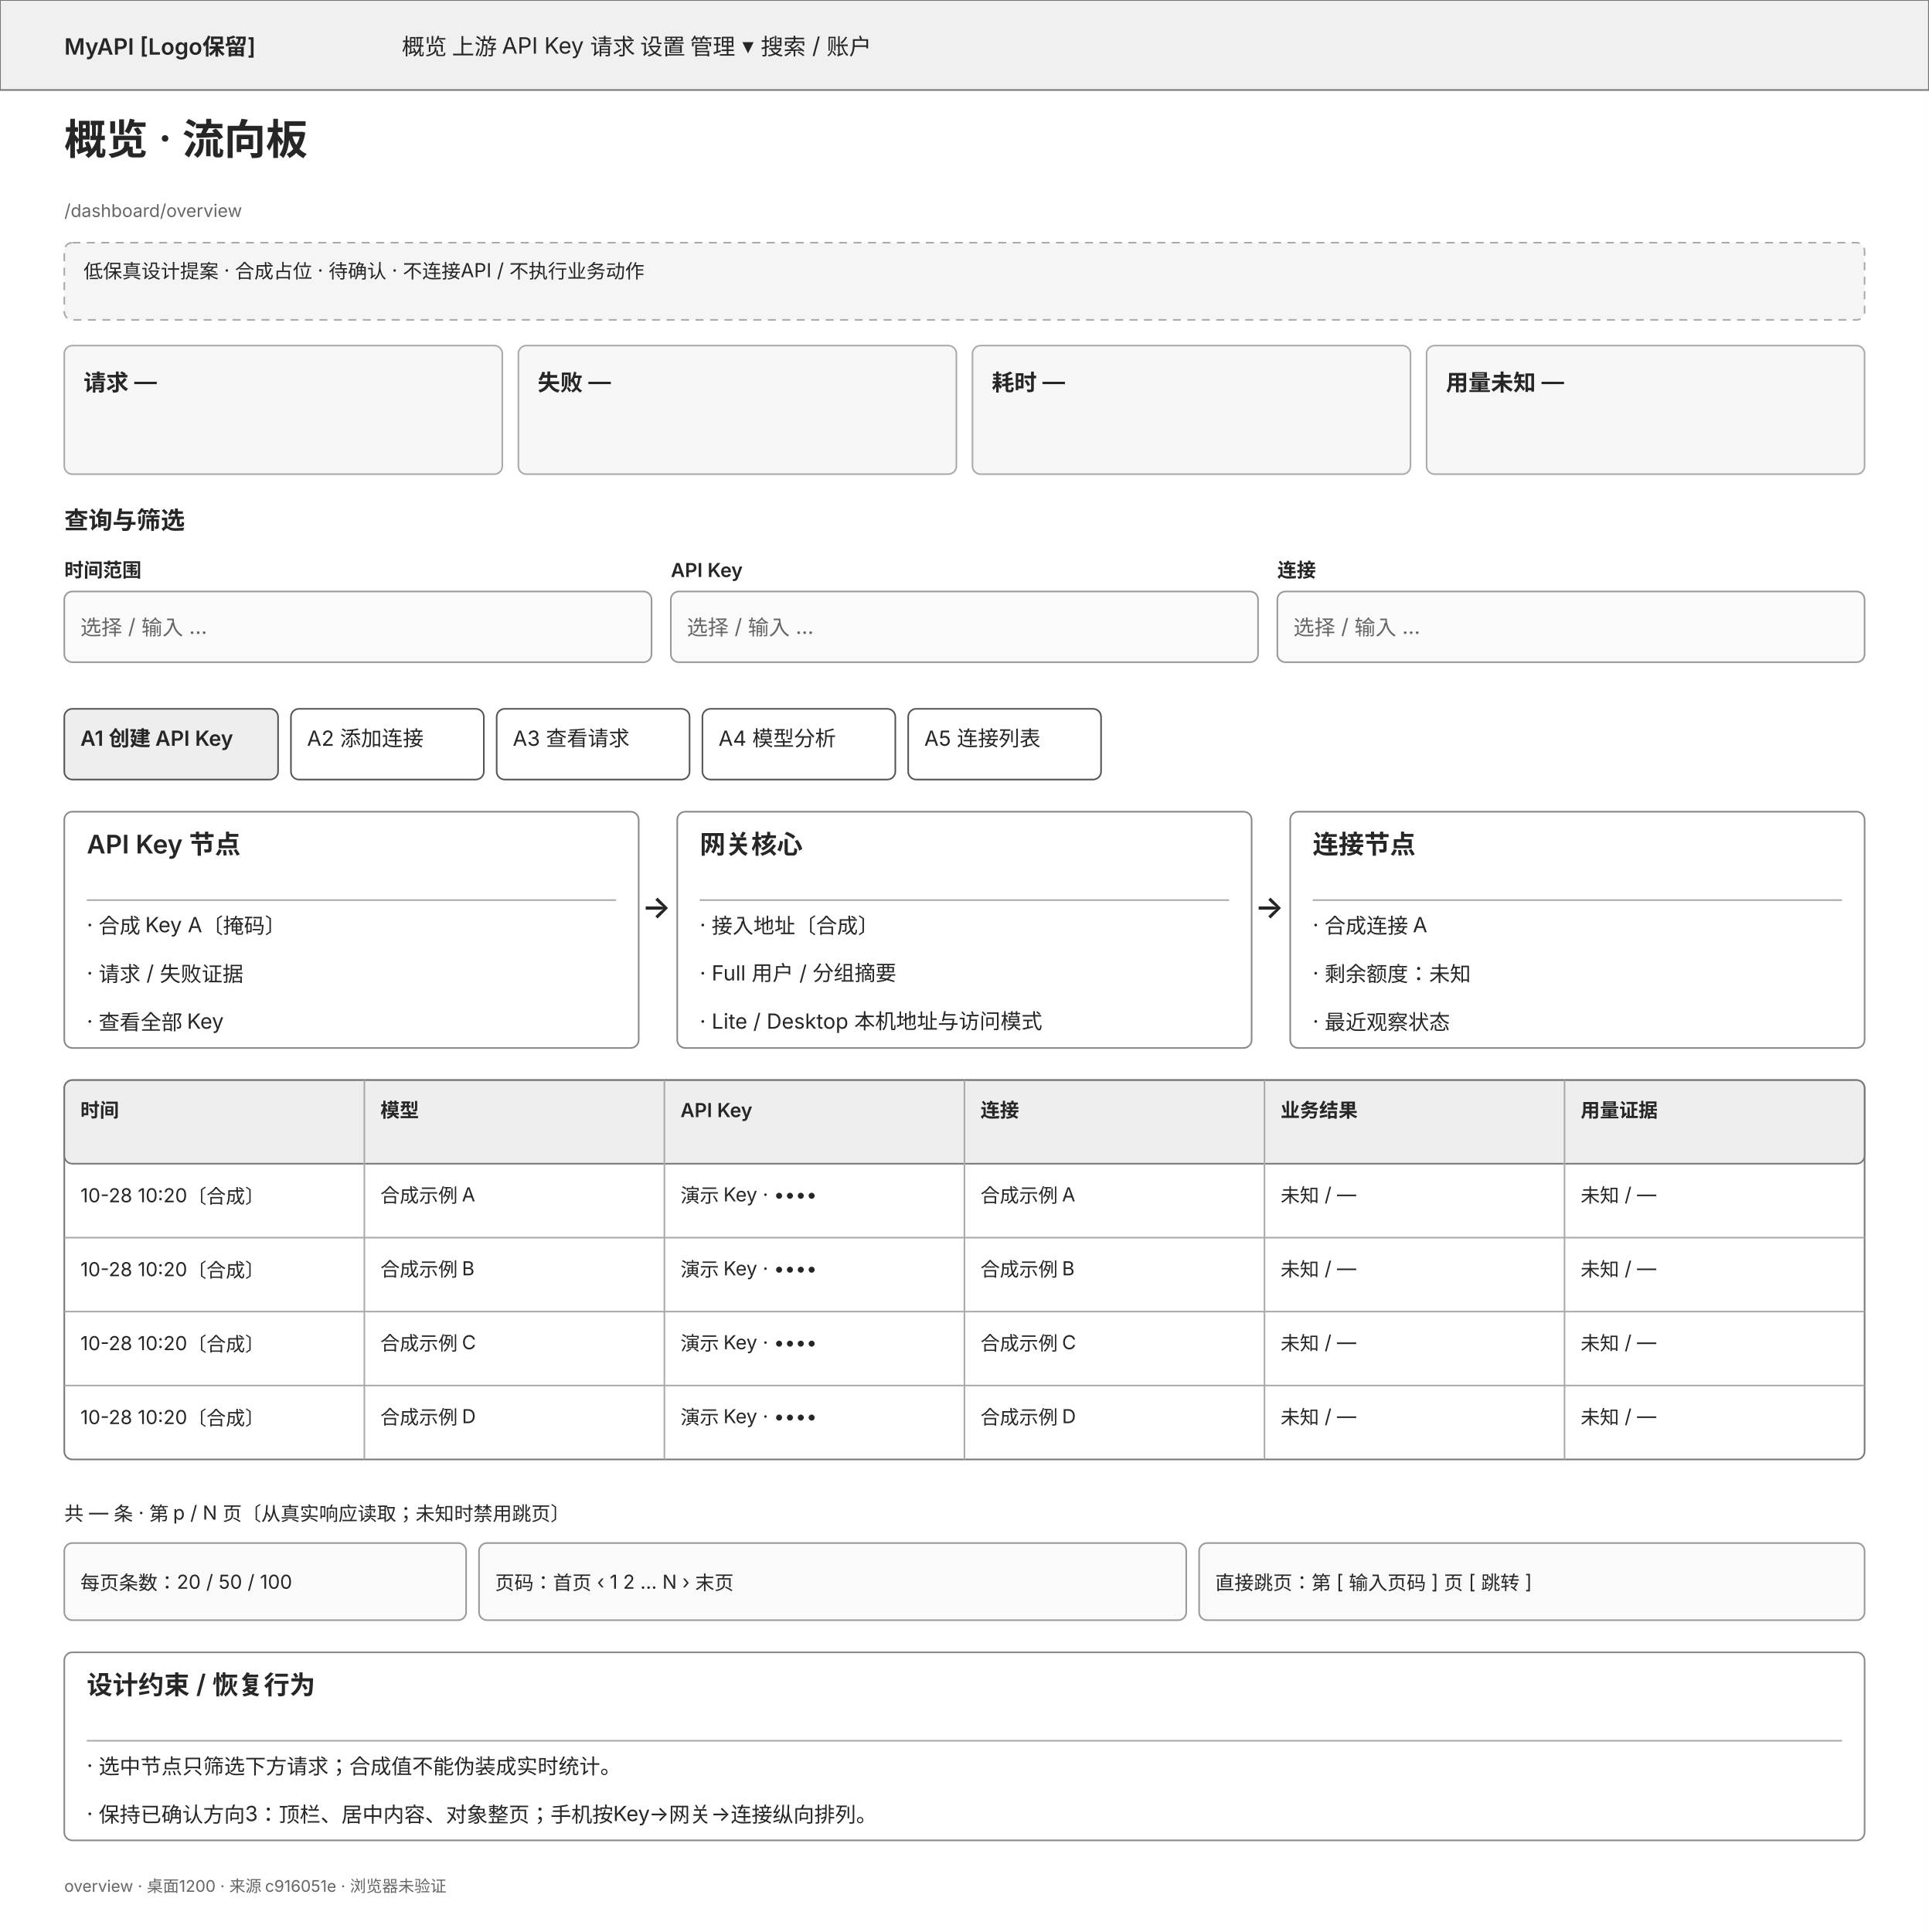
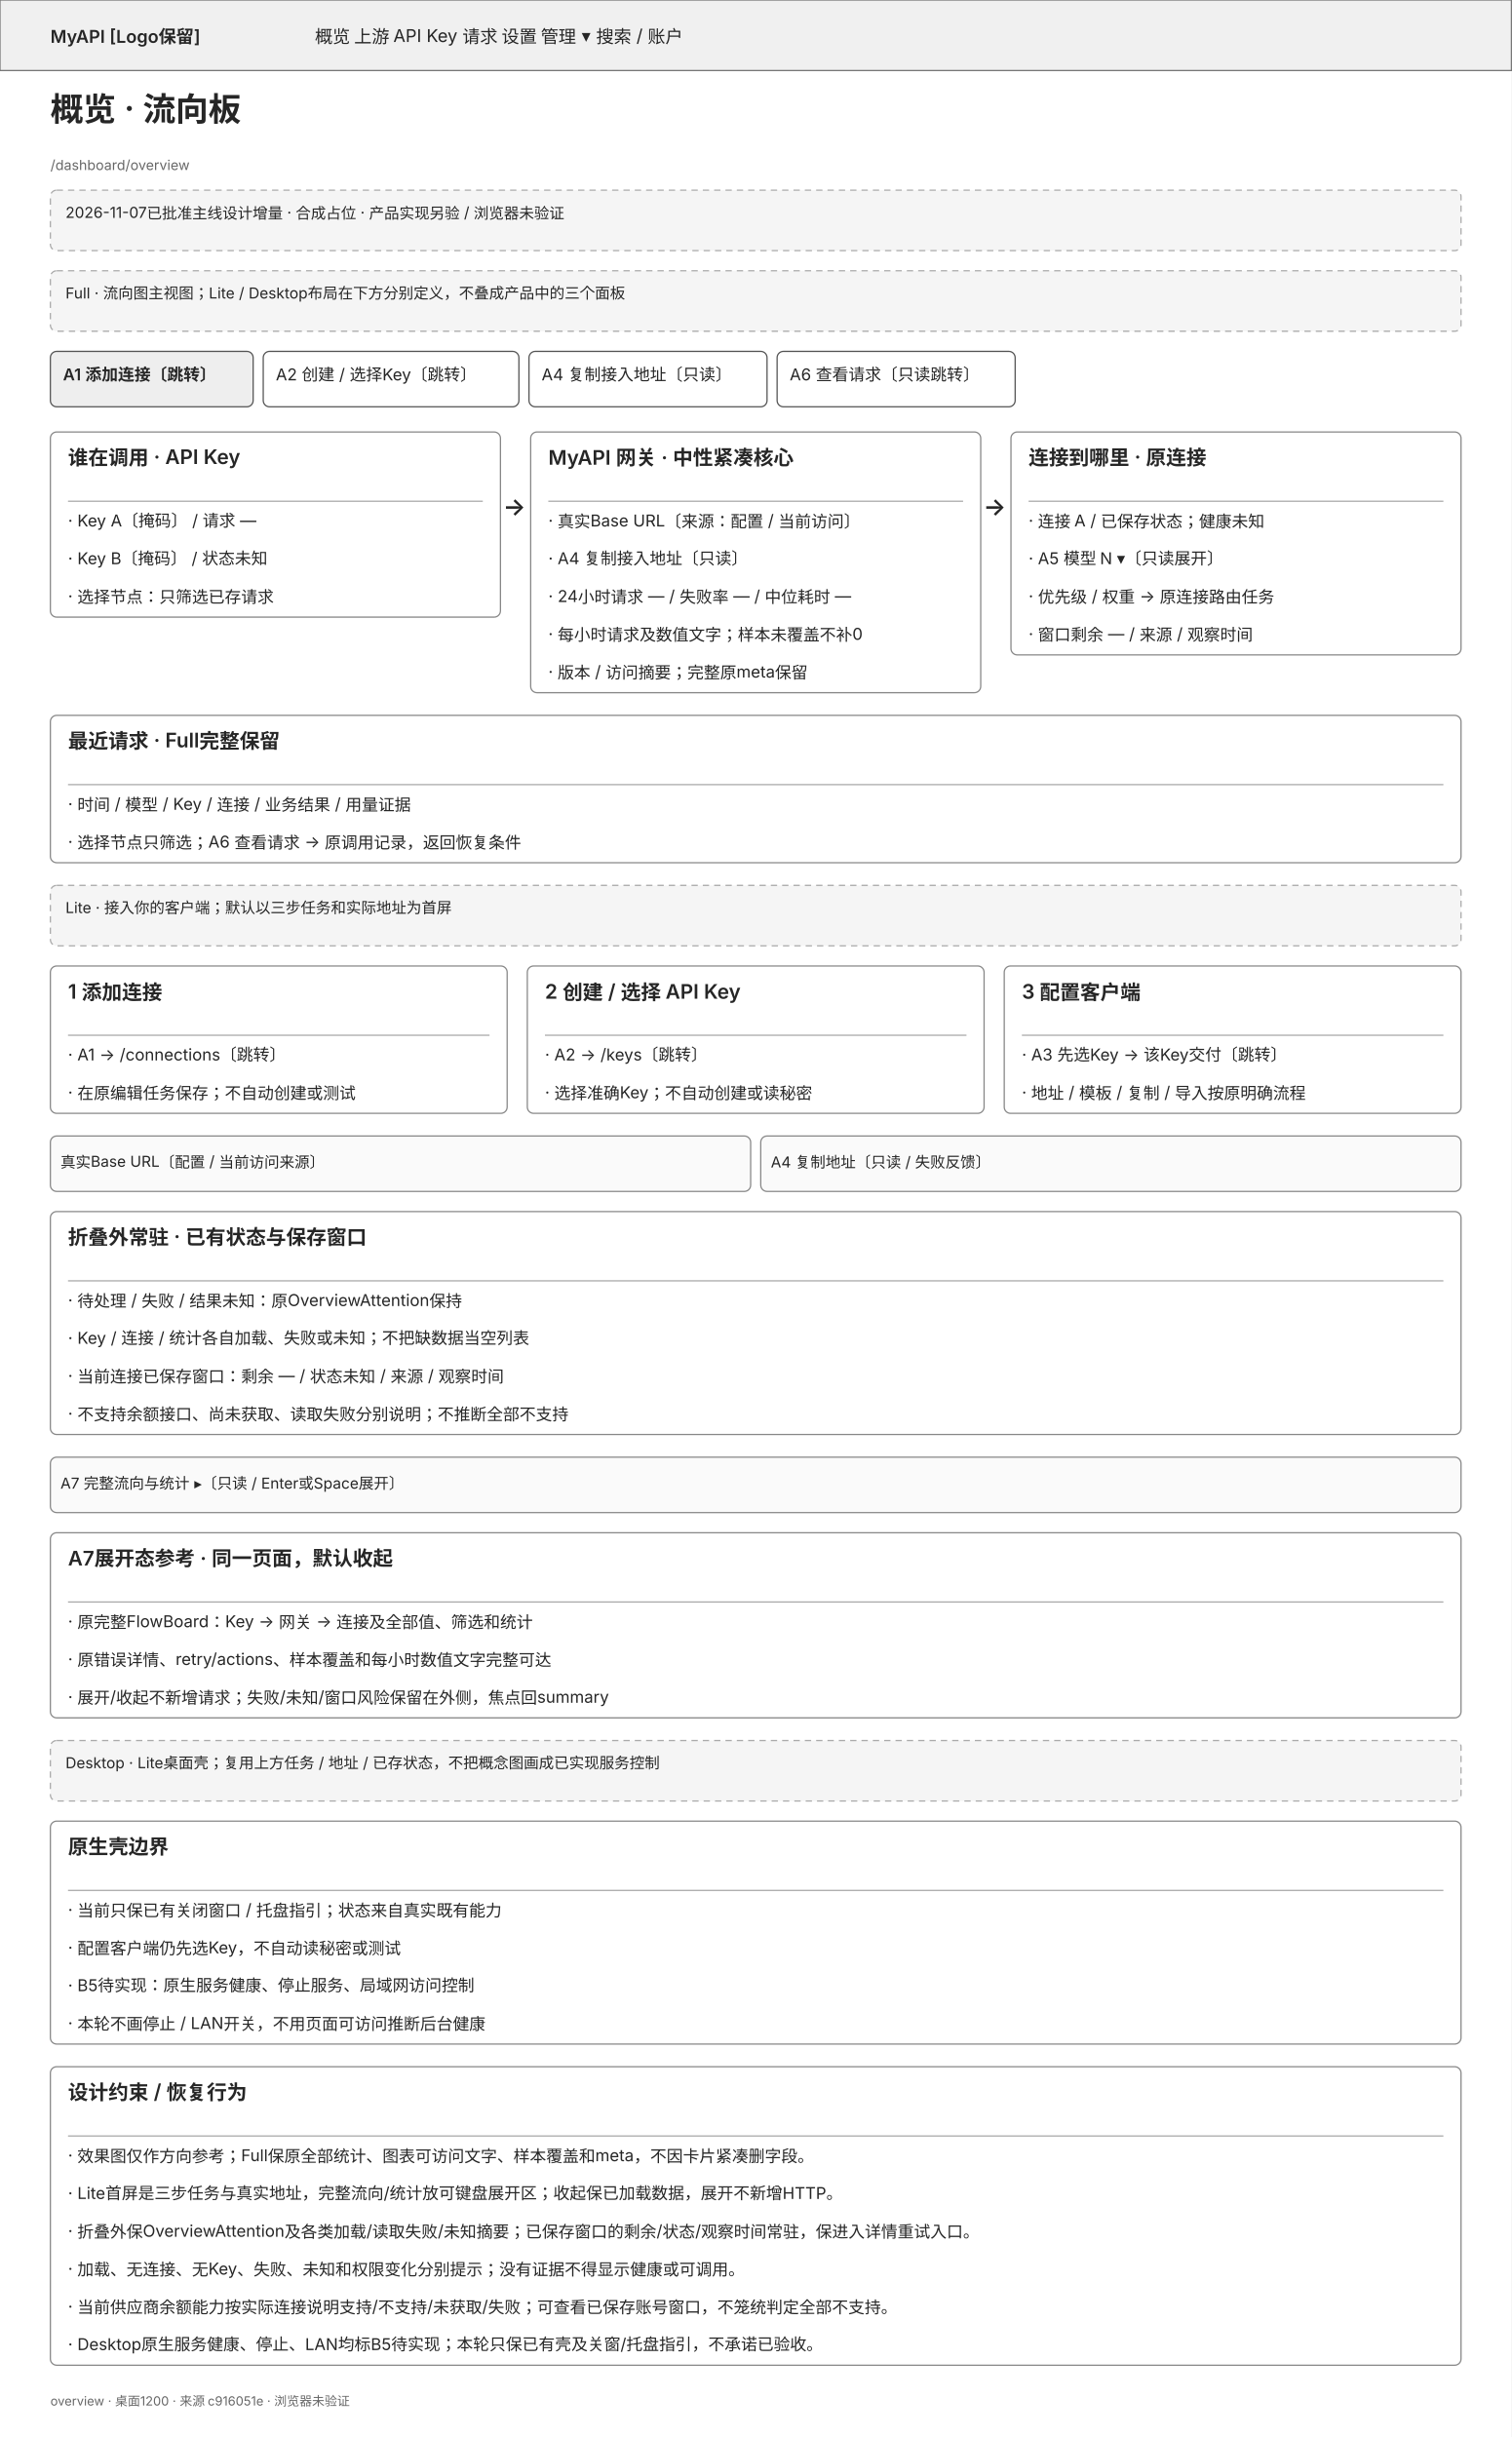
- <svg xmlns="http://www.w3.org/2000/svg" width="1200" height="1202" viewBox="0 0 1200 1202" role="img" aria-labelledby="title desc">
+ <svg xmlns="http://www.w3.org/2000/svg" width="1200" height="1935" viewBox="0 0 1200 1935" role="img" aria-labelledby="title desc">
  <rect width="100%" height="100%" fill="#ffffff" />
  <g font-family="system-ui, -apple-system, BlinkMacSystemFont, sans-serif">
    <rect x="0" y="0" width="1200" height="56" rx="0" fill="#f0f0f0" stroke="#777777" />
    <text x="40" y="34" font-size="14" font-weight="600" fill="#262626">MyAPI  [Logo保留]</text>
    <text x="250" y="34" font-size="14" font-weight="normal" fill="#262626">概览    上游    API Key    请求    设置    管理 ▾       搜索 / 账户</text>
    <text x="40" y="96" font-size="26" font-weight="600" fill="#262626">概览 · 流向板</text>
    <text x="40" y="135" font-size="11" font-weight="normal" fill="#666666">/dashboard/overview</text>
    <rect x="40" y="151" width="1120" height="48" rx="5" fill="#f5f5f5" stroke="#aaaaaa" stroke-dasharray="5 4" />
-     <text x="52" y="173" font-size="12" font-weight="normal" fill="#262626">低保真设计提案 · 合成占位 · 待确认 · 不连接API / 不执行业务动作</text>
-     <rect x="40.0" y="215" width="272.5" height="80" rx="5" fill="#f7f7f7" stroke="#aaaaaa" />
-     <text x="52.0" y="243" font-size="14" font-weight="600" fill="#262626">请求 —</text>
-     <rect x="322.5" y="215" width="272.5" height="80" rx="5" fill="#f7f7f7" stroke="#aaaaaa" />
-     <text x="334.5" y="243" font-size="14" font-weight="600" fill="#262626">失败 —</text>
-     <rect x="605.0" y="215" width="272.5" height="80" rx="5" fill="#f7f7f7" stroke="#aaaaaa" />
-     <text x="617.0" y="243" font-size="14" font-weight="600" fill="#262626">耗时 —</text>
-     <rect x="887.5" y="215" width="272.5" height="80" rx="5" fill="#f7f7f7" stroke="#aaaaaa" />
-     <text x="899.5" y="243" font-size="14" font-weight="600" fill="#262626">用量未知 —</text>
-     <text x="40" y="329" font-size="15" font-weight="600" fill="#262626">查询与筛选</text>
-     <text x="40.0" y="359" font-size="12" font-weight="600" fill="#262626">时间范围</text>
-     <rect x="40.0" y="368" width="365.333" height="44" rx="5" fill="#fafafa" stroke="#999999" />
-     <text x="50.0" y="395" font-size="13" font-weight="normal" fill="#666666">选择 / 输入 …</text>
-     <text x="417.333" y="359" font-size="12" font-weight="600" fill="#262626">API Key</text>
-     <rect x="417.333" y="368" width="365.333" height="44" rx="5" fill="#fafafa" stroke="#999999" />
-     <text x="427.333" y="395" font-size="13" font-weight="normal" fill="#666666">选择 / 输入 …</text>
-     <text x="794.667" y="359" font-size="12" font-weight="600" fill="#262626">连接</text>
-     <rect x="794.667" y="368" width="365.333" height="44" rx="5" fill="#fafafa" stroke="#999999" />
-     <text x="804.667" y="395" font-size="13" font-weight="normal" fill="#666666">选择 / 输入 …</text>
-     <rect x="40" y="441" width="133" height="44" rx="5" fill="#eeeeee" stroke="#555555" />
-     <text x="50" y="464" font-size="13" font-weight="600" fill="#262626">A1 创建 API Key</text>
-     <rect x="181" y="441" width="120" height="44" rx="5" fill="#ffffff" stroke="#555555" />
-     <text x="191" y="464" font-size="13" font-weight="normal" fill="#262626">A2 添加连接</text>
-     <rect x="309" y="441" width="120" height="44" rx="5" fill="#ffffff" stroke="#555555" />
-     <text x="319" y="464" font-size="13" font-weight="normal" fill="#262626">A3 查看请求</text>
-     <rect x="437" y="441" width="120" height="44" rx="5" fill="#ffffff" stroke="#555555" />
-     <text x="447" y="464" font-size="13" font-weight="normal" fill="#262626">A4 模型分析</text>
-     <rect x="565" y="441" width="120" height="44" rx="5" fill="#ffffff" stroke="#555555" />
-     <text x="575" y="464" font-size="13" font-weight="normal" fill="#262626">A5 连接列表</text>
-     <rect x="40.0" y="505" width="357.333" height="147" rx="5" fill="#ffffff" stroke="#888888" />
-     <text x="54.0" y="531" font-size="16" font-weight="600" fill="#262626">API Key 节点</text>
-     <line x1="54.0" y1="560" x2="383.333" y2="560" stroke="#aaaaaa" />
-     <text x="54.0" y="580" font-size="13" font-weight="normal" fill="#262626">· 合成 Key A〔掩码〕</text>
-     <text x="54.0" y="610" font-size="13" font-weight="normal" fill="#262626">· 请求 / 失败证据</text>
-     <text x="54.0" y="640" font-size="13" font-weight="normal" fill="#262626">· 查看全部 Key</text>
-     <rect x="421.333" y="505" width="357.333" height="147" rx="5" fill="#ffffff" stroke="#888888" />
-     <text x="435.333" y="531" font-size="16" font-weight="600" fill="#262626">网关核心</text>
-     <line x1="435.333" y1="560" x2="764.667" y2="560" stroke="#aaaaaa" />
-     <text x="435.333" y="580" font-size="13" font-weight="normal" fill="#262626">· 接入地址〔合成〕</text>
-     <text x="435.333" y="610" font-size="13" font-weight="normal" fill="#262626">· Full 用户 / 分组摘要</text>
-     <text x="435.333" y="640" font-size="13" font-weight="normal" fill="#262626">· Lite / Desktop 本机地址与访问模式</text>
-     <text x="399.333" y="571" font-size="19" font-weight="600" fill="#262626">→</text>
-     <rect x="802.667" y="505" width="357.333" height="147" rx="5" fill="#ffffff" stroke="#888888" />
-     <text x="816.667" y="531" font-size="16" font-weight="600" fill="#262626">连接节点</text>
-     <line x1="816.667" y1="560" x2="1146.0" y2="560" stroke="#aaaaaa" />
-     <text x="816.667" y="580" font-size="13" font-weight="normal" fill="#262626">· 合成连接 A</text>
-     <text x="816.667" y="610" font-size="13" font-weight="normal" fill="#262626">· 剩余额度：未知</text>
-     <text x="816.667" y="640" font-size="13" font-weight="normal" fill="#262626">· 最近观察状态</text>
-     <text x="780.667" y="571" font-size="19" font-weight="600" fill="#262626">→</text>
-     <rect x="40" y="672" width="1120" height="236" rx="5" fill="#ffffff" stroke="#777777" />
-     <rect x="40" y="672" width="1120" height="52" rx="5" fill="#eeeeee" stroke="#777777" />
-     <text x="50.0" y="695" font-size="12" font-weight="600" fill="#262626">时间</text>
-     <text x="50.0" y="748" font-size="12" font-weight="normal" fill="#262626">10-28 10:20〔合成〕</text>
-     <text x="50.0" y="794" font-size="12" font-weight="normal" fill="#262626">10-28 10:20〔合成〕</text>
-     <text x="50.0" y="840" font-size="12" font-weight="normal" fill="#262626">10-28 10:20〔合成〕</text>
-     <text x="50.0" y="886" font-size="12" font-weight="normal" fill="#262626">10-28 10:20〔合成〕</text>
-     <text x="236.667" y="695" font-size="12" font-weight="600" fill="#262626">模型</text>
-     <line x1="226.667" y1="672" x2="226.667" y2="908" stroke="#aaaaaa" />
-     <text x="236.667" y="748" font-size="12" font-weight="normal" fill="#262626">合成示例 A</text>
-     <text x="236.667" y="794" font-size="12" font-weight="normal" fill="#262626">合成示例 B</text>
-     <text x="236.667" y="840" font-size="12" font-weight="normal" fill="#262626">合成示例 C</text>
-     <text x="236.667" y="886" font-size="12" font-weight="normal" fill="#262626">合成示例 D</text>
-     <text x="423.333" y="695" font-size="12" font-weight="600" fill="#262626">API Key</text>
-     <line x1="413.333" y1="672" x2="413.333" y2="908" stroke="#aaaaaa" />
-     <text x="423.333" y="748" font-size="12" font-weight="normal" fill="#262626">演示 Key · ••••</text>
-     <text x="423.333" y="794" font-size="12" font-weight="normal" fill="#262626">演示 Key · ••••</text>
-     <text x="423.333" y="840" font-size="12" font-weight="normal" fill="#262626">演示 Key · ••••</text>
-     <text x="423.333" y="886" font-size="12" font-weight="normal" fill="#262626">演示 Key · ••••</text>
-     <text x="610.0" y="695" font-size="12" font-weight="600" fill="#262626">连接</text>
-     <line x1="600.0" y1="672" x2="600.0" y2="908" stroke="#aaaaaa" />
-     <text x="610.0" y="748" font-size="12" font-weight="normal" fill="#262626">合成示例 A</text>
-     <text x="610.0" y="794" font-size="12" font-weight="normal" fill="#262626">合成示例 B</text>
-     <text x="610.0" y="840" font-size="12" font-weight="normal" fill="#262626">合成示例 C</text>
-     <text x="610.0" y="886" font-size="12" font-weight="normal" fill="#262626">合成示例 D</text>
-     <text x="796.667" y="695" font-size="12" font-weight="600" fill="#262626">业务结果</text>
-     <line x1="786.667" y1="672" x2="786.667" y2="908" stroke="#aaaaaa" />
-     <text x="796.667" y="748" font-size="12" font-weight="normal" fill="#262626">未知 / —</text>
-     <text x="796.667" y="794" font-size="12" font-weight="normal" fill="#262626">未知 / —</text>
-     <text x="796.667" y="840" font-size="12" font-weight="normal" fill="#262626">未知 / —</text>
-     <text x="796.667" y="886" font-size="12" font-weight="normal" fill="#262626">未知 / —</text>
-     <text x="983.333" y="695" font-size="12" font-weight="600" fill="#262626">用量证据</text>
-     <line x1="973.333" y1="672" x2="973.333" y2="908" stroke="#aaaaaa" />
-     <text x="983.333" y="748" font-size="12" font-weight="normal" fill="#262626">未知 / —</text>
-     <text x="983.333" y="794" font-size="12" font-weight="normal" fill="#262626">未知 / —</text>
-     <text x="983.333" y="840" font-size="12" font-weight="normal" fill="#262626">未知 / —</text>
-     <text x="983.333" y="886" font-size="12" font-weight="normal" fill="#262626">未知 / —</text>
-     <line x1="40" y1="770" x2="1160" y2="770" stroke="#aaaaaa" />
-     <line x1="40" y1="816" x2="1160" y2="816" stroke="#aaaaaa" />
-     <line x1="40" y1="862" x2="1160" y2="862" stroke="#aaaaaa" />
-     <text x="40" y="946" font-size="12" font-weight="normal" fill="#262626">共 — 条 · 第 p / N 页〔从真实响应读取；未知时禁用跳页〕</text>
-     <rect x="40" y="960" width="250" height="48" rx="5" fill="#fafafa" stroke="#999999" />
-     <text x="50" y="989" font-size="12" font-weight="normal" fill="#262626">每页条数：20 / 50 / 100</text>
-     <rect x="298" y="960" width="440" height="48" rx="5" fill="#fafafa" stroke="#999999" />
-     <text x="308" y="989" font-size="12" font-weight="normal" fill="#262626">页码：首页  ‹  1  2  …  N  ›  末页</text>
-     <rect x="746" y="960" width="414" height="48" rx="5" fill="#fafafa" stroke="#999999" />
-     <text x="756" y="989" font-size="12" font-weight="normal" fill="#262626">直接跳页：第 [ 输入页码 ] 页  [ 跳转 ]</text>
-     <rect x="40" y="1028" width="1120" height="117" rx="5" fill="#ffffff" stroke="#888888" />
-     <text x="54" y="1054" font-size="16" font-weight="600" fill="#262626">设计约束 / 恢复行为</text>
-     <line x1="54" y1="1083" x2="1146" y2="1083" stroke="#aaaaaa" />
-     <text x="54" y="1103" font-size="13" font-weight="normal" fill="#262626">· 选中节点只筛选下方请求；合成值不能伪装成实时统计。</text>
-     <text x="54" y="1133" font-size="13" font-weight="normal" fill="#262626">· 保持已确认方向3：顶栏、居中内容、对象整页；手机按Key→网关→连接纵向排列。</text>
-     <text x="40" y="1177" font-size="10" font-weight="normal" fill="#666666">overview · 桌面1200 · 来源 c916051e · 浏览器未验证</text>
+     <text x="52" y="173" font-size="12" font-weight="normal" fill="#262626">2026-11-07已批准主线设计增量 · 合成占位 · 产品实现另验 / 浏览器未验证</text>
+     <rect x="40" y="215" width="1120" height="48" rx="5" fill="#f5f5f5" stroke="#aaaaaa" stroke-dasharray="5 4" />
+     <text x="52" y="237" font-size="12" font-weight="normal" fill="#262626">Full · 流向图主视图；Lite / Desktop布局在下方分别定义，不叠成产品中的三个面板</text>
+     <rect x="40" y="279" width="161" height="44" rx="5" fill="#eeeeee" stroke="#555555" />
+     <text x="50" y="302" font-size="13" font-weight="600" fill="#262626">A1 添加连接〔跳转〕</text>
+     <rect x="209" y="279" width="203" height="44" rx="5" fill="#ffffff" stroke="#555555" />
+     <text x="219" y="302" font-size="13" font-weight="normal" fill="#262626">A2 创建 / 选择Key〔跳转〕</text>
+     <rect x="420" y="279" width="189" height="44" rx="5" fill="#ffffff" stroke="#555555" />
+     <text x="430" y="302" font-size="13" font-weight="normal" fill="#262626">A4 复制接入地址〔只读〕</text>
+     <rect x="617" y="279" width="189" height="44" rx="5" fill="#ffffff" stroke="#555555" />
+     <text x="627" y="302" font-size="13" font-weight="normal" fill="#262626">A6 查看请求〔只读跳转〕</text>
+     <rect x="40.0" y="343" width="357.333" height="147" rx="5" fill="#ffffff" stroke="#888888" />
+     <text x="54.0" y="369" font-size="16" font-weight="600" fill="#262626">谁在调用 · API Key</text>
+     <line x1="54.0" y1="398" x2="383.333" y2="398" stroke="#aaaaaa" />
+     <text x="54.0" y="418" font-size="13" font-weight="normal" fill="#262626">· Key A〔掩码〕 / 请求 —</text>
+     <text x="54.0" y="448" font-size="13" font-weight="normal" fill="#262626">· Key B〔掩码〕 / 状态未知</text>
+     <text x="54.0" y="478" font-size="13" font-weight="normal" fill="#262626">· 选择节点：只筛选已存请求</text>
+     <rect x="421.333" y="343" width="357.333" height="207" rx="5" fill="#ffffff" stroke="#888888" />
+     <text x="435.333" y="369" font-size="16" font-weight="600" fill="#262626">MyAPI 网关 · 中性紧凑核心</text>
+     <line x1="435.333" y1="398" x2="764.667" y2="398" stroke="#aaaaaa" />
+     <text x="435.333" y="418" font-size="13" font-weight="normal" fill="#262626">· 真实Base URL〔来源：配置 / 当前访问〕</text>
+     <text x="435.333" y="448" font-size="13" font-weight="normal" fill="#262626">· A4 复制接入地址〔只读〕</text>
+     <text x="435.333" y="478" font-size="13" font-weight="normal" fill="#262626">· 24小时请求 — / 失败率 — / 中位耗时 —</text>
+     <text x="435.333" y="508" font-size="13" font-weight="normal" fill="#262626">· 每小时请求及数值文字；样本未覆盖不补0</text>
+     <text x="435.333" y="538" font-size="13" font-weight="normal" fill="#262626">· 版本 / 访问摘要；完整原meta保留</text>
+     <text x="399.333" y="409" font-size="19" font-weight="600" fill="#262626">→</text>
+     <rect x="802.667" y="343" width="357.333" height="177" rx="5" fill="#ffffff" stroke="#888888" />
+     <text x="816.667" y="369" font-size="16" font-weight="600" fill="#262626">连接到哪里 · 原连接</text>
+     <line x1="816.667" y1="398" x2="1146.0" y2="398" stroke="#aaaaaa" />
+     <text x="816.667" y="418" font-size="13" font-weight="normal" fill="#262626">· 连接 A / 已保存状态；健康未知</text>
+     <text x="816.667" y="448" font-size="13" font-weight="normal" fill="#262626">· A5 模型 N ▾〔只读展开〕</text>
+     <text x="816.667" y="478" font-size="13" font-weight="normal" fill="#262626">· 优先级 / 权重 → 原连接路由任务</text>
+     <text x="816.667" y="508" font-size="13" font-weight="normal" fill="#262626">· 窗口剩余 — / 来源 / 观察时间</text>
+     <text x="780.667" y="409" font-size="19" font-weight="600" fill="#262626">→</text>
+     <rect x="40" y="568" width="1120" height="117" rx="5" fill="#ffffff" stroke="#888888" />
+     <text x="54" y="594" font-size="16" font-weight="600" fill="#262626">最近请求 · Full完整保留</text>
+     <line x1="54" y1="623" x2="1146" y2="623" stroke="#aaaaaa" />
+     <text x="54" y="643" font-size="13" font-weight="normal" fill="#262626">· 时间 / 模型 / Key / 连接 / 业务结果 / 用量证据</text>
+     <text x="54" y="673" font-size="13" font-weight="normal" fill="#262626">· 选择节点只筛选；A6 查看请求 → 原调用记录，返回恢复条件</text>
+     <rect x="40" y="703" width="1120" height="48" rx="5" fill="#f5f5f5" stroke="#aaaaaa" stroke-dasharray="5 4" />
+     <text x="52" y="725" font-size="12" font-weight="normal" fill="#262626">Lite · 接入你的客户端；默认以三步任务和实际地址为首屏</text>
+     <rect x="40.0" y="767" width="362.667" height="117" rx="5" fill="#ffffff" stroke="#888888" />
+     <text x="54.0" y="793" font-size="16" font-weight="600" fill="#262626">1 添加连接</text>
+     <line x1="54.0" y1="822" x2="388.667" y2="822" stroke="#aaaaaa" />
+     <text x="54.0" y="842" font-size="13" font-weight="normal" fill="#262626">· A1 → /connections〔跳转〕</text>
+     <text x="54.0" y="872" font-size="13" font-weight="normal" fill="#262626">· 在原编辑任务保存；不自动创建或测试</text>
+     <rect x="418.667" y="767" width="362.667" height="117" rx="5" fill="#ffffff" stroke="#888888" />
+     <text x="432.667" y="793" font-size="16" font-weight="600" fill="#262626">2 创建 / 选择 API Key</text>
+     <line x1="432.667" y1="822" x2="767.333" y2="822" stroke="#aaaaaa" />
+     <text x="432.667" y="842" font-size="13" font-weight="normal" fill="#262626">· A2 → /keys〔跳转〕</text>
+     <text x="432.667" y="872" font-size="13" font-weight="normal" fill="#262626">· 选择准确Key；不自动创建或读秘密</text>
+     <rect x="797.333" y="767" width="362.667" height="117" rx="5" fill="#ffffff" stroke="#888888" />
+     <text x="811.333" y="793" font-size="16" font-weight="600" fill="#262626">3 配置客户端</text>
+     <line x1="811.333" y1="822" x2="1146.0" y2="822" stroke="#aaaaaa" />
+     <text x="811.333" y="842" font-size="13" font-weight="normal" fill="#262626">· A3 先选Key → 该Key交付〔跳转〕</text>
+     <text x="811.333" y="872" font-size="13" font-weight="normal" fill="#262626">· 地址 / 模板 / 复制 / 导入按原明确流程</text>
+     <rect x="40.0" y="902" width="556.0" height="44" rx="5" fill="#fafafa" stroke="#888888" />
+     <text x="48.0" y="927" font-size="12" font-weight="normal" fill="#262626">真实Base URL〔配置 / 当前访问来源〕</text>
+     <rect x="604.0" y="902" width="556.0" height="44" rx="5" fill="#fafafa" stroke="#888888" />
+     <text x="612.0" y="927" font-size="12" font-weight="normal" fill="#262626">A4 复制地址〔只读 / 失败反馈〕</text>
+     <rect x="40" y="962" width="1120" height="177" rx="5" fill="#ffffff" stroke="#888888" />
+     <text x="54" y="988" font-size="16" font-weight="600" fill="#262626">折叠外常驻 · 已有状态与保存窗口</text>
+     <line x1="54" y1="1017" x2="1146" y2="1017" stroke="#aaaaaa" />
+     <text x="54" y="1037" font-size="13" font-weight="normal" fill="#262626">· 待处理 / 失败 / 结果未知：原OverviewAttention保持</text>
+     <text x="54" y="1067" font-size="13" font-weight="normal" fill="#262626">· Key / 连接 / 统计各自加载、失败或未知；不把缺数据当空列表</text>
+     <text x="54" y="1097" font-size="13" font-weight="normal" fill="#262626">· 当前连接已保存窗口：剩余 — / 状态未知 / 来源 / 观察时间</text>
+     <text x="54" y="1127" font-size="13" font-weight="normal" fill="#262626">· 不支持余额接口、尚未获取、读取失败分别说明；不推断全部不支持</text>
+     <rect x="40.0" y="1157" width="1120.0" height="44" rx="5" fill="#fafafa" stroke="#888888" />
+     <text x="48.0" y="1182" font-size="12" font-weight="normal" fill="#262626">A7 完整流向与统计 ▸〔只读 / Enter或Space展开〕</text>
+     <rect x="40" y="1217" width="1120" height="147" rx="5" fill="#ffffff" stroke="#888888" />
+     <text x="54" y="1243" font-size="16" font-weight="600" fill="#262626">A7展开态参考 · 同一页面，默认收起</text>
+     <line x1="54" y1="1272" x2="1146" y2="1272" stroke="#aaaaaa" />
+     <text x="54" y="1292" font-size="13" font-weight="normal" fill="#262626">· 原完整FlowBoard：Key → 网关 → 连接及全部值、筛选和统计</text>
+     <text x="54" y="1322" font-size="13" font-weight="normal" fill="#262626">· 原错误详情、retry/actions、样本覆盖和每小时数值文字完整可达</text>
+     <text x="54" y="1352" font-size="13" font-weight="normal" fill="#262626">· 展开/收起不新增请求；失败/未知/窗口风险保留在外侧，焦点回summary</text>
+     <rect x="40" y="1382" width="1120" height="48" rx="5" fill="#f5f5f5" stroke="#aaaaaa" stroke-dasharray="5 4" />
+     <text x="52" y="1404" font-size="12" font-weight="normal" fill="#262626">Desktop · Lite桌面壳；复用上方任务 / 地址 / 已存状态，不把概念图画成已实现服务控制</text>
+     <rect x="40" y="1446" width="1120" height="177" rx="5" fill="#ffffff" stroke="#888888" />
+     <text x="54" y="1472" font-size="16" font-weight="600" fill="#262626">原生壳边界</text>
+     <line x1="54" y1="1501" x2="1146" y2="1501" stroke="#aaaaaa" />
+     <text x="54" y="1521" font-size="13" font-weight="normal" fill="#262626">· 当前只保已有关闭窗口 / 托盘指引；状态来自真实既有能力</text>
+     <text x="54" y="1551" font-size="13" font-weight="normal" fill="#262626">· 配置客户端仍先选Key，不自动读秘密或测试</text>
+     <text x="54" y="1581" font-size="13" font-weight="normal" fill="#262626">· B5待实现：原生服务健康、停止服务、局域网访问控制</text>
+     <text x="54" y="1611" font-size="13" font-weight="normal" fill="#262626">· 本轮不画停止 / LAN开关，不用页面可访问推断后台健康</text>
+     <rect x="40" y="1641" width="1120" height="237" rx="5" fill="#ffffff" stroke="#888888" />
+     <text x="54" y="1667" font-size="16" font-weight="600" fill="#262626">设计约束 / 恢复行为</text>
+     <line x1="54" y1="1696" x2="1146" y2="1696" stroke="#aaaaaa" />
+     <text x="54" y="1716" font-size="13" font-weight="normal" fill="#262626">· 效果图仅作方向参考；Full保原全部统计、图表可访问文字、样本覆盖和meta，不因卡片紧凑删字段。</text>
+     <text x="54" y="1746" font-size="13" font-weight="normal" fill="#262626">· Lite首屏是三步任务与真实地址，完整流向/统计放可键盘展开区；收起保已加载数据，展开不新增HTTP。</text>
+     <text x="54" y="1776" font-size="13" font-weight="normal" fill="#262626">· 折叠外保OverviewAttention及各类加载/读取失败/未知摘要；已保存窗口的剩余/状态/观察时间常驻，保进入详情重试入口。</text>
+     <text x="54" y="1806" font-size="13" font-weight="normal" fill="#262626">· 加载、无连接、无Key、失败、未知和权限变化分别提示；没有证据不得显示健康或可调用。</text>
+     <text x="54" y="1836" font-size="13" font-weight="normal" fill="#262626">· 当前供应商余额能力按实际连接说明支持/不支持/未获取/失败；可查看已保存账号窗口，不笼统判定全部不支持。</text>
+     <text x="54" y="1866" font-size="13" font-weight="normal" fill="#262626">· Desktop原生服务健康、停止、LAN均标B5待实现；本轮只保已有壳及关窗/托盘指引，不承诺已验收。</text>
+     <text x="40" y="1910" font-size="10" font-weight="normal" fill="#666666">overview · 桌面1200 · 来源 c916051e · 浏览器未验证</text>
  </g>
</svg>
